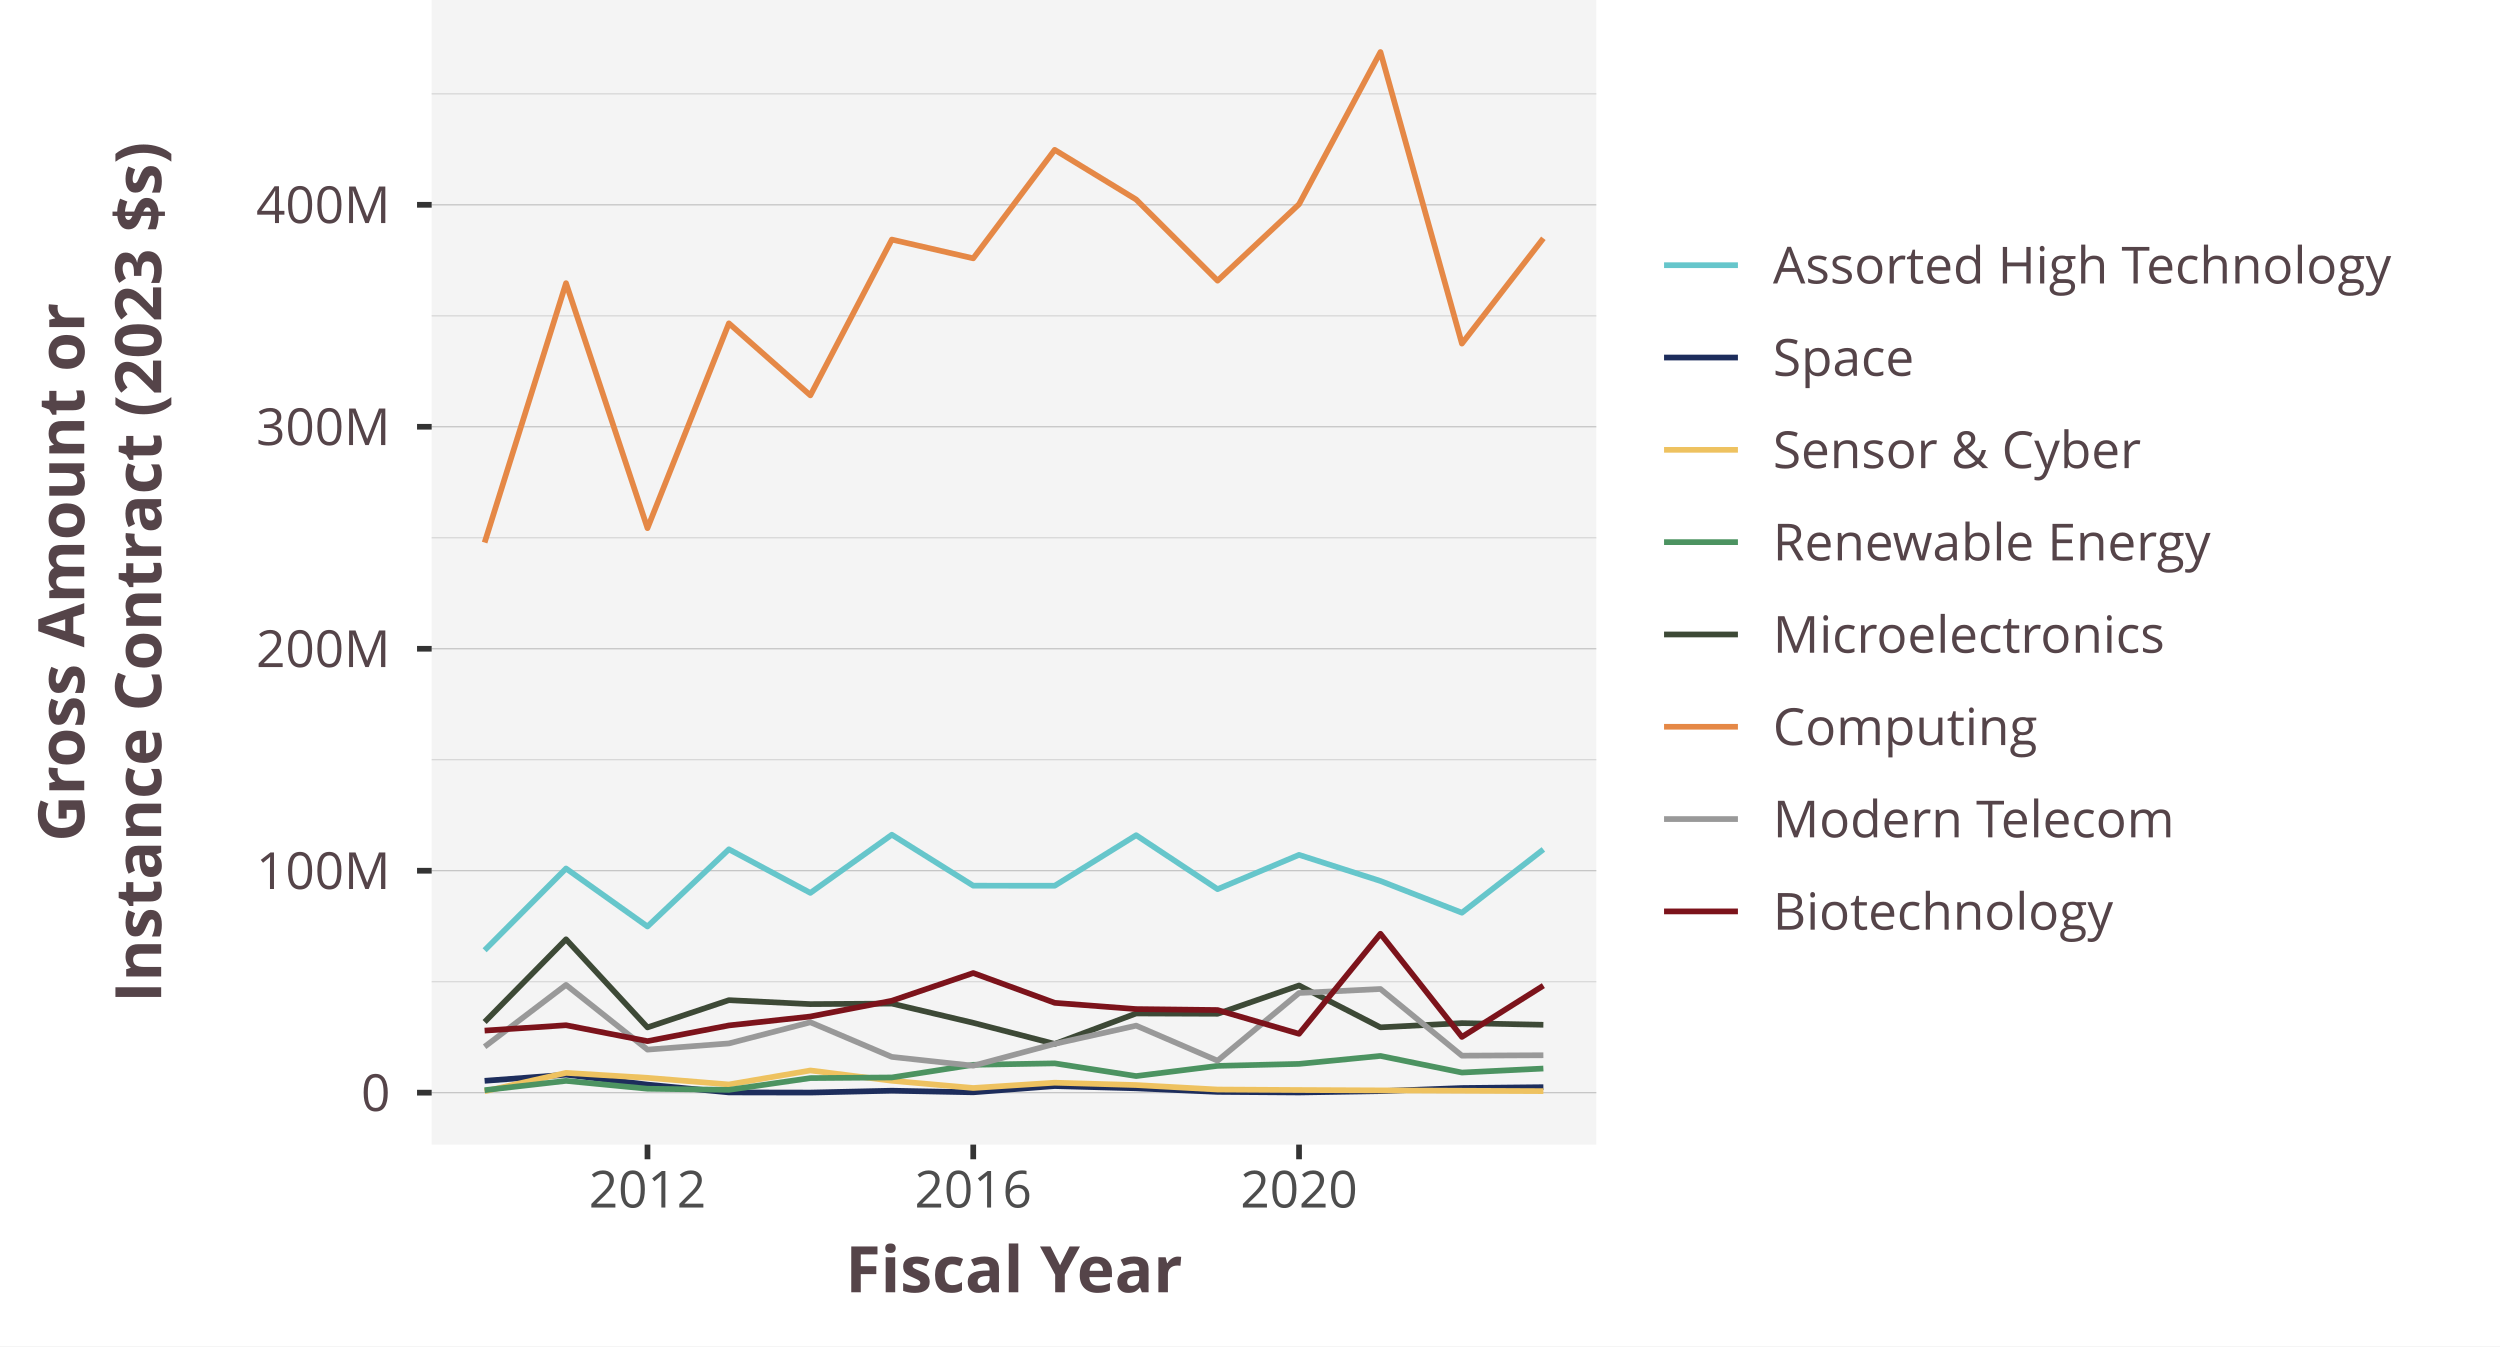
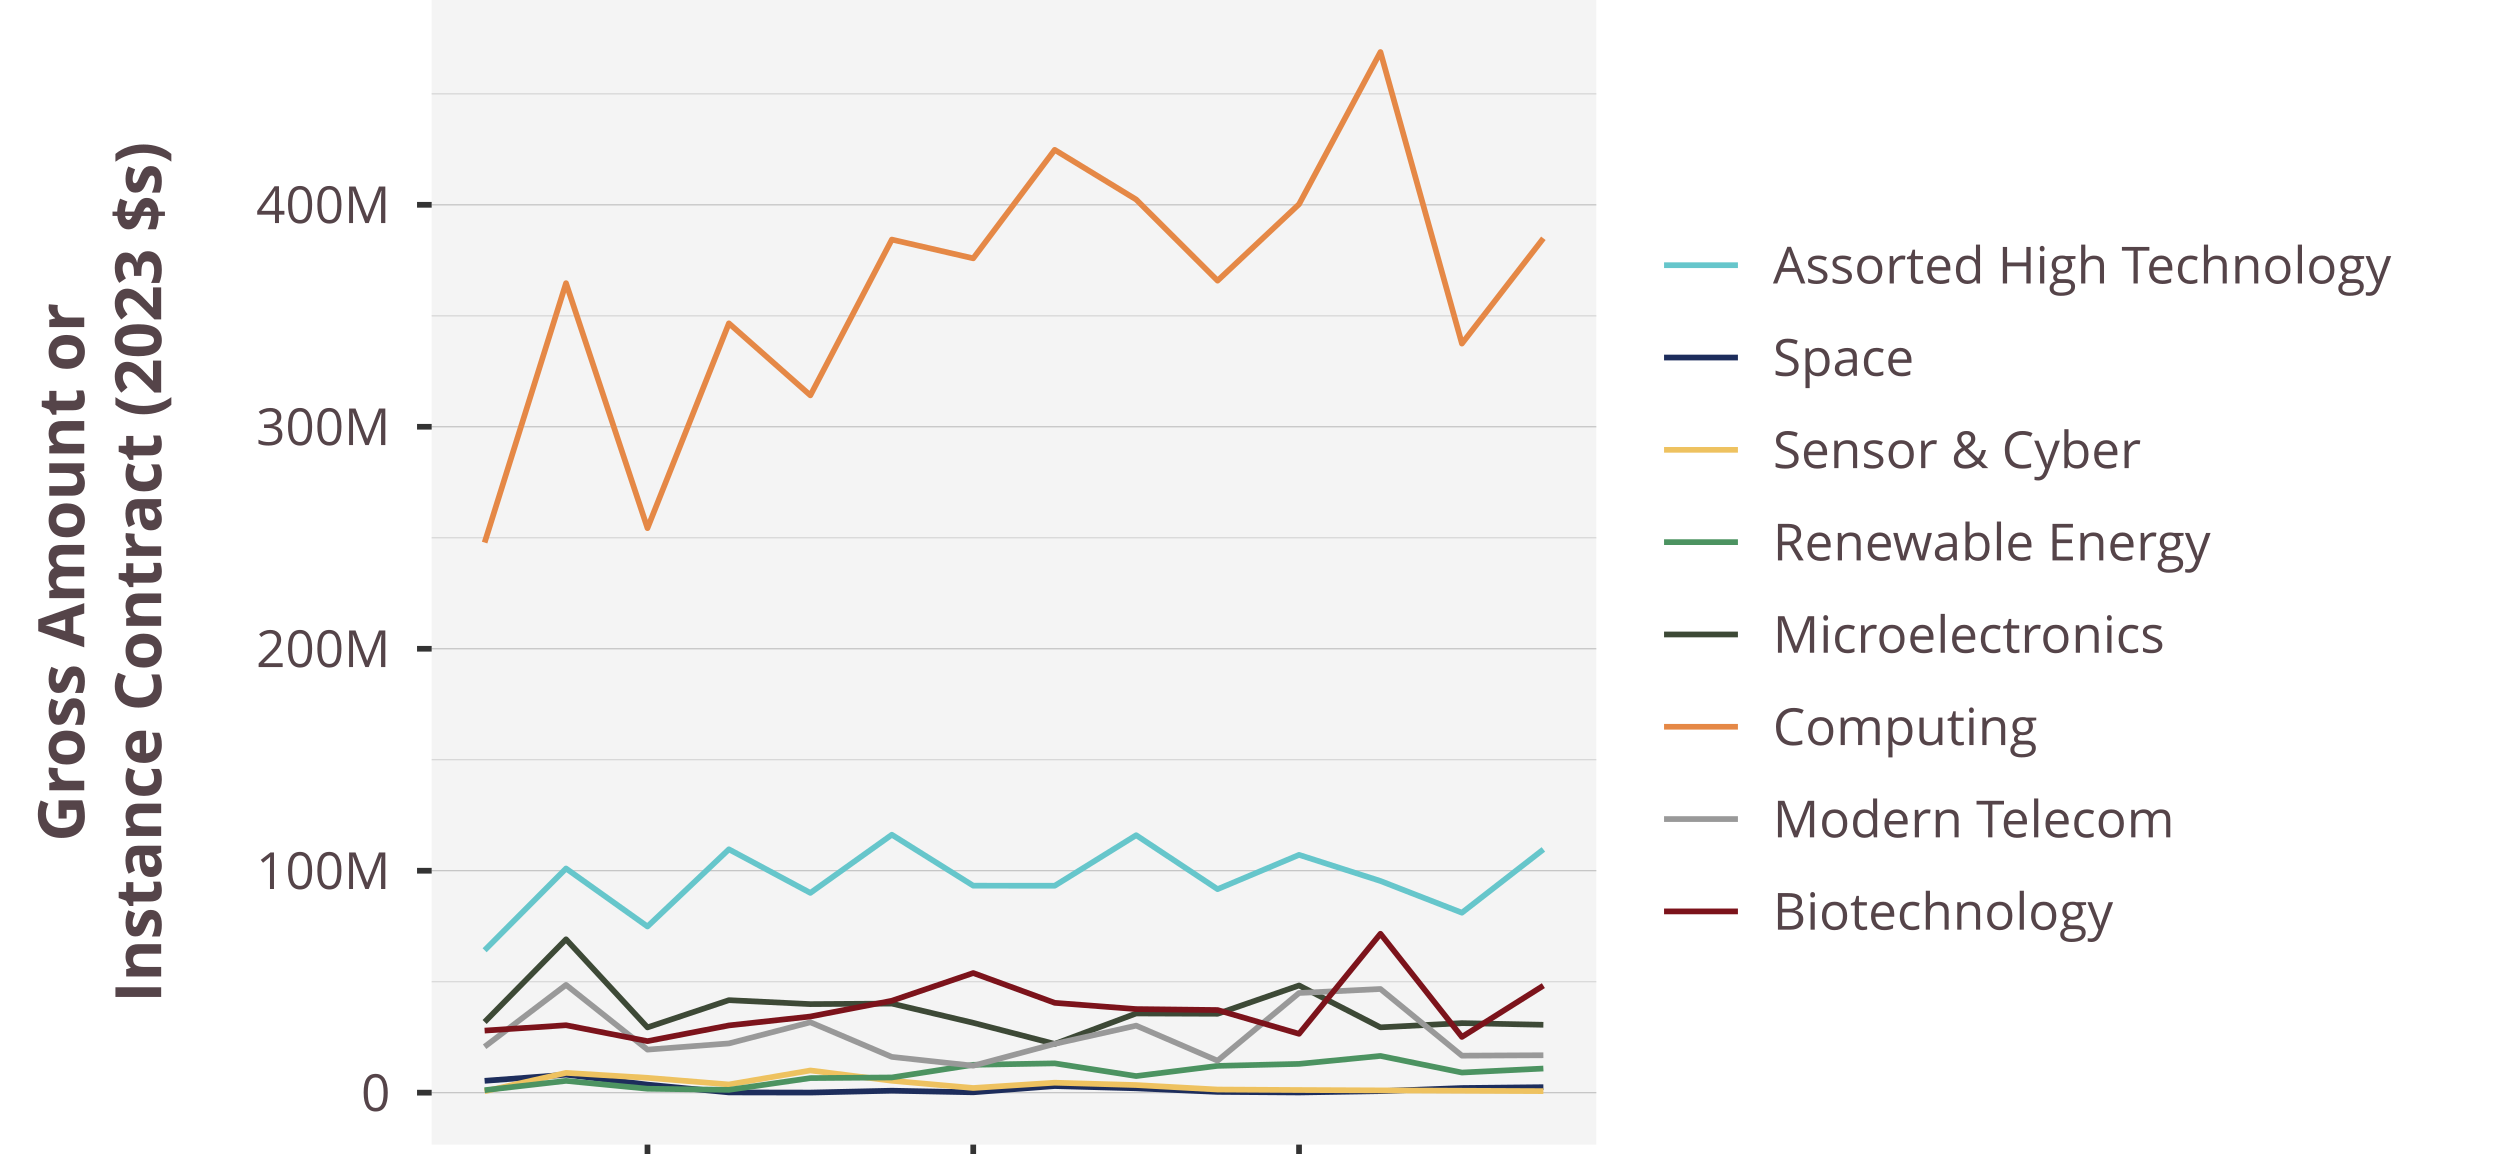
- <svg xmlns="http://www.w3.org/2000/svg" class="svglite" width="468.00pt" height="252.00pt" viewBox="0 0 468.00 252.00">
+ <svg xmlns="http://www.w3.org/2000/svg" class="svglite" width="468.00pt" height="216.00pt" viewBox="0 0 468.00 216.00">
  <defs>
    <style type="text/css">
    .svglite line, .svglite polyline, .svglite polygon, .svglite path, .svglite rect, .svglite circle {
      fill: none;
      stroke: #000000;
      stroke-linecap: round;
      stroke-linejoin: round;
      stroke-miterlimit: 10.00;
    }
    .svglite text {
      white-space: pre;
    }
  </style>
  </defs>
  <rect width="100%" height="100%" style="stroke: none; fill: #FFFFFF;" />
  <defs>
-     <clipPath id="cpMC4wMHw0NjguMDB8MC4wMHwyNTIuMDA=">
-       <rect x="0.00" y="0.00" width="468.00" height="252.00" />
+     <clipPath id="cpMC4wMHw0NjguMDB8MC4wMHwyMTYuMDA=">
+       <rect x="0.00" y="0.00" width="468.00" height="216.00" />
    </clipPath>
  </defs>
  <g clip-path="url(#cpMC4wMHw0NjguMDB8MC4wMHwyNTIuMDA=)">
    <rect x="-0" y="-0" width="468.00" height="252.00" style="stroke-width: 1.07; stroke: #FFFFFF; fill: #FFFFFF;" />
  </g>
  <defs>
    <clipPath id="cpODAuODF8Mjk4LjgzfDAuMDB8MjE0LjI3">
      <rect x="80.81" y="0.00" width="218.02" height="214.27" />
    </clipPath>
  </defs>
  <g clip-path="url(#cpODAuODF8Mjk4LjgzfDAuMDB8MjE0LjI3)">
    <rect x="80.81" y="0.00" width="218.02" height="214.27" style="stroke-width: 1.07; stroke: none; fill: #F4F4F4;" />
    <polyline points="80.81,183.78 298.83,183.78 " style="stroke-width: 0.21; stroke: #D3D3D3; stroke-linecap: butt;" />
    <polyline points="80.81,142.22 298.83,142.22 " style="stroke-width: 0.21; stroke: #D3D3D3; stroke-linecap: butt;" />
    <polyline points="80.81,100.67 298.83,100.67 " style="stroke-width: 0.21; stroke: #D3D3D3; stroke-linecap: butt;" />
    <polyline points="80.81,59.12 298.83,59.12 " style="stroke-width: 0.21; stroke: #D3D3D3; stroke-linecap: butt;" />
    <polyline points="80.81,17.56 298.83,17.56 " style="stroke-width: 0.21; stroke: #D3D3D3; stroke-linecap: butt;" />
    <polyline points="80.81,204.55 298.83,204.55 " style="stroke-width: 0.21; stroke: #BEBEBE; stroke-linecap: butt;" />
    <polyline points="80.81,163.00 298.83,163.00 " style="stroke-width: 0.21; stroke: #BEBEBE; stroke-linecap: butt;" />
    <polyline points="80.81,121.45 298.83,121.45 " style="stroke-width: 0.21; stroke: #BEBEBE; stroke-linecap: butt;" />
    <polyline points="80.81,79.89 298.83,79.89 " style="stroke-width: 0.21; stroke: #BEBEBE; stroke-linecap: butt;" />
    <polyline points="80.81,38.34 298.83,38.34 " style="stroke-width: 0.21; stroke: #BEBEBE; stroke-linecap: butt;" />
    <polyline points="90.72,177.89 105.96,162.58 121.21,173.44 136.45,158.99 151.70,167.15 166.95,156.26 182.19,165.80 197.44,165.81 212.69,156.35 227.93,166.45 243.18,160.03 258.42,164.92 273.67,170.86 288.92,159.01 " style="stroke-width: 1.07; stroke: #66C6CB; stroke-linecap: butt;" />
    <polyline points="90.72,202.33 105.96,201.18 121.21,203.04 136.45,204.50 151.70,204.53 166.95,204.18 182.19,204.48 197.44,203.31 212.69,203.73 227.93,204.40 243.18,204.51 258.42,204.26 273.67,203.68 288.92,203.52 " style="stroke-width: 1.07; stroke: #1D2D5C; stroke-linecap: butt;" />
    <polyline points="90.72,204.29 105.96,200.84 121.21,201.77 136.45,203.01 151.70,200.39 166.95,202.32 182.19,203.67 197.44,202.68 212.69,203.12 227.93,203.96 243.18,204.05 288.92,204.26 " style="stroke-width: 1.07; stroke: #EEC260; stroke-linecap: butt;" />
    <polyline points="90.72,204.08 105.96,202.34 121.21,203.81 136.45,204.02 151.70,201.82 166.95,201.70 182.19,199.33 197.44,199.06 212.69,201.44 227.93,199.53 243.18,199.16 258.42,197.67 273.67,200.78 288.92,200.03 " style="stroke-width: 1.07; stroke: #4C9361; stroke-linecap: butt;" />
    <polyline points="90.72,191.32 105.96,175.84 121.21,192.33 136.45,187.23 151.70,187.97 166.95,187.87 182.19,191.47 197.44,195.42 212.69,189.72 227.93,189.78 243.18,184.48 258.42,192.32 273.67,191.53 288.92,191.84 " style="stroke-width: 1.07; stroke: #3D4936; stroke-linecap: butt;" />
    <polyline points="90.72,101.57 105.96,53.01 121.21,98.87 136.45,60.53 151.70,74.01 166.95,44.85 182.19,48.36 197.44,28.05 212.69,37.35 227.93,52.54 243.18,38.23 258.42,9.74 273.67,64.32 288.92,44.61 " style="stroke-width: 1.07; stroke: #E58846; stroke-linecap: butt;" />
    <polyline points="90.72,195.95 105.96,184.37 121.21,196.49 136.45,195.33 151.70,191.37 166.95,197.85 182.19,199.50 197.44,195.41 212.69,192.00 227.93,198.56 243.18,185.89 258.42,185.14 273.67,197.62 288.92,197.54 " style="stroke-width: 1.07; stroke: #999999; stroke-linecap: butt;" />
    <polyline points="90.72,192.93 105.96,191.92 121.21,194.90 136.45,191.96 151.70,190.29 166.95,187.34 182.19,182.15 197.44,187.73 212.69,188.90 227.93,189.08 243.18,193.53 258.42,174.80 273.67,194.11 288.92,184.51 " style="stroke-width: 1.07; stroke: #7C131B; stroke-linecap: butt;" />
  </g>
  <g clip-path="url(#cpMC4wMHw0NjguMDB8MC4wMHwyNTIuMDA=)">
    <text x="73.08" y="207.98" text-anchor="end" style="font-size: 9.60px;fill: #554449; font-family: &quot;Open Sans&quot;;" textLength="5.49px" lengthAdjust="spacingAndGlyphs">0</text>
    <text x="73.08" y="166.42" text-anchor="end" style="font-size: 9.60px;fill: #554449; font-family: &quot;Open Sans&quot;;" textLength="25.08px" lengthAdjust="spacingAndGlyphs">100M</text>
    <text x="73.08" y="124.87" text-anchor="end" style="font-size: 9.60px;fill: #554449; font-family: &quot;Open Sans&quot;;" textLength="25.08px" lengthAdjust="spacingAndGlyphs">200M</text>
    <text x="73.08" y="83.32" text-anchor="end" style="font-size: 9.60px;fill: #554449; font-family: &quot;Open Sans&quot;;" textLength="25.08px" lengthAdjust="spacingAndGlyphs">300M</text>
    <text x="73.08" y="41.76" text-anchor="end" style="font-size: 9.60px;fill: #554449; font-family: &quot;Open Sans&quot;;" textLength="25.08px" lengthAdjust="spacingAndGlyphs">400M</text>
    <polyline points="78.07,204.55 80.81,204.55 " style="stroke-width: 1.07; stroke: #333333; stroke-linecap: butt;" />
    <polyline points="78.07,163.00 80.81,163.00 " style="stroke-width: 1.07; stroke: #333333; stroke-linecap: butt;" />
    <polyline points="78.07,121.45 80.81,121.45 " style="stroke-width: 1.07; stroke: #333333; stroke-linecap: butt;" />
    <polyline points="78.07,79.89 80.81,79.89 " style="stroke-width: 1.07; stroke: #333333; stroke-linecap: butt;" />
    <polyline points="78.07,38.34 80.81,38.34 " style="stroke-width: 1.07; stroke: #333333; stroke-linecap: butt;" />
    <polyline points="121.21,217.01 121.21,214.27 " style="stroke-width: 1.07; stroke: #333333; stroke-linecap: butt;" />
    <polyline points="182.19,217.01 182.19,214.27 " style="stroke-width: 1.07; stroke: #333333; stroke-linecap: butt;" />
    <polyline points="243.18,217.01 243.18,214.27 " style="stroke-width: 1.07; stroke: #333333; stroke-linecap: butt;" />
    <text x="121.21" y="226.05" text-anchor="middle" style="font-size: 9.60px;fill: #4D4D4D; font-family: &quot;Open Sans&quot;;" textLength="21.95px" lengthAdjust="spacingAndGlyphs">2012</text>
    <text x="182.19" y="226.05" text-anchor="middle" style="font-size: 9.60px;fill: #4D4D4D; font-family: &quot;Open Sans&quot;;" textLength="21.95px" lengthAdjust="spacingAndGlyphs">2016</text>
    <text x="243.18" y="226.05" text-anchor="middle" style="font-size: 9.60px;fill: #4D4D4D; font-family: &quot;Open Sans&quot;;" textLength="21.95px" lengthAdjust="spacingAndGlyphs">2020</text>
    <text x="189.82" y="241.91" text-anchor="middle" style="font-size: 12.00px; font-weight: bold;fill: #554449; font-family: &quot;Open Sans&quot;;" textLength="63.71px" lengthAdjust="spacingAndGlyphs">Fiscal Year</text>
    <text transform="translate(15.77,107.14) rotate(-90)" text-anchor="middle" style="font-size: 12.00px; font-weight: bold;fill: #554449; font-family: &quot;Open Sans&quot;;" textLength="101.12px" lengthAdjust="spacingAndGlyphs">Gross Amount or</text>
    <text transform="translate(30.17,107.14) rotate(-90)" text-anchor="middle" style="font-size: 12.00px; font-weight: bold;fill: #554449; font-family: &quot;Open Sans&quot;;" textLength="161.48px" lengthAdjust="spacingAndGlyphs">Instance Contract (2023 $s)</text>
    <rect x="309.79" y="35.03" width="140.21" height="144.22" style="stroke-width: 1.07; stroke: none; fill: #FFFFFF;" />
    <rect x="309.79" y="41.01" width="17.28" height="17.28" style="stroke-width: 1.07; stroke: none; fill: #FFFFFF;" />
    <line x1="311.51" y1="49.65" x2="325.34" y2="49.65" style="stroke-width: 1.07; stroke: #66C6CB; stroke-linecap: butt;" />
    <rect x="309.79" y="58.29" width="17.28" height="17.28" style="stroke-width: 1.07; stroke: none; fill: #FFFFFF;" />
    <line x1="311.51" y1="66.93" x2="325.34" y2="66.93" style="stroke-width: 1.07; stroke: #1D2D5C; stroke-linecap: butt;" />
    <rect x="309.79" y="75.57" width="17.28" height="17.28" style="stroke-width: 1.07; stroke: none; fill: #FFFFFF;" />
    <line x1="311.51" y1="84.21" x2="325.34" y2="84.21" style="stroke-width: 1.07; stroke: #EEC260; stroke-linecap: butt;" />
    <rect x="309.79" y="92.85" width="17.28" height="17.28" style="stroke-width: 1.07; stroke: none; fill: #FFFFFF;" />
    <line x1="311.51" y1="101.49" x2="325.34" y2="101.49" style="stroke-width: 1.07; stroke: #4C9361; stroke-linecap: butt;" />
    <rect x="309.79" y="110.13" width="17.28" height="17.28" style="stroke-width: 1.07; stroke: none; fill: #FFFFFF;" />
    <line x1="311.51" y1="118.77" x2="325.34" y2="118.77" style="stroke-width: 1.07; stroke: #3D4936; stroke-linecap: butt;" />
    <rect x="309.79" y="127.41" width="17.28" height="17.28" style="stroke-width: 1.07; stroke: none; fill: #FFFFFF;" />
    <line x1="311.51" y1="136.05" x2="325.34" y2="136.05" style="stroke-width: 1.07; stroke: #E58846; stroke-linecap: butt;" />
    <rect x="309.79" y="144.69" width="17.28" height="17.28" style="stroke-width: 1.07; stroke: none; fill: #FFFFFF;" />
    <line x1="311.51" y1="153.33" x2="325.34" y2="153.33" style="stroke-width: 1.07; stroke: #999999; stroke-linecap: butt;" />
    <rect x="309.79" y="161.97" width="17.28" height="17.28" style="stroke-width: 1.07; stroke: none; fill: #FFFFFF;" />
    <line x1="311.51" y1="170.61" x2="325.34" y2="170.61" style="stroke-width: 1.07; stroke: #7C131B; stroke-linecap: butt;" />
    <text x="331.89" y="53.07" style="font-size: 9.60px;fill: #554449; font-family: &quot;Open Sans&quot;;" textLength="116.11px" lengthAdjust="spacingAndGlyphs">Assorted High Technology</text>
    <text x="331.89" y="70.35" style="font-size: 9.60px;fill: #554449; font-family: &quot;Open Sans&quot;;" textLength="26.43px" lengthAdjust="spacingAndGlyphs">Space</text>
    <text x="331.89" y="87.63" style="font-size: 9.60px;fill: #554449; font-family: &quot;Open Sans&quot;;" textLength="68.76px" lengthAdjust="spacingAndGlyphs">Sensor &amp; Cyber</text>
    <text x="331.89" y="104.91" style="font-size: 9.60px;fill: #554449; font-family: &quot;Open Sans&quot;;" textLength="82.02px" lengthAdjust="spacingAndGlyphs">Renewable Energy</text>
    <text x="331.89" y="122.19" style="font-size: 9.60px;fill: #554449; font-family: &quot;Open Sans&quot;;" textLength="73.68px" lengthAdjust="spacingAndGlyphs">Microelectronics</text>
    <text x="331.89" y="139.47" style="font-size: 9.60px;fill: #554449; font-family: &quot;Open Sans&quot;;" textLength="49.36px" lengthAdjust="spacingAndGlyphs">Computing</text>
    <text x="331.89" y="156.75" style="font-size: 9.60px;fill: #554449; font-family: &quot;Open Sans&quot;;" textLength="75.65px" lengthAdjust="spacingAndGlyphs">Modern Telecom</text>
    <text x="331.89" y="174.03" style="font-size: 9.60px;fill: #554449; font-family: &quot;Open Sans&quot;;" textLength="63.50px" lengthAdjust="spacingAndGlyphs">Biotechnology</text>
  </g>
</svg>
